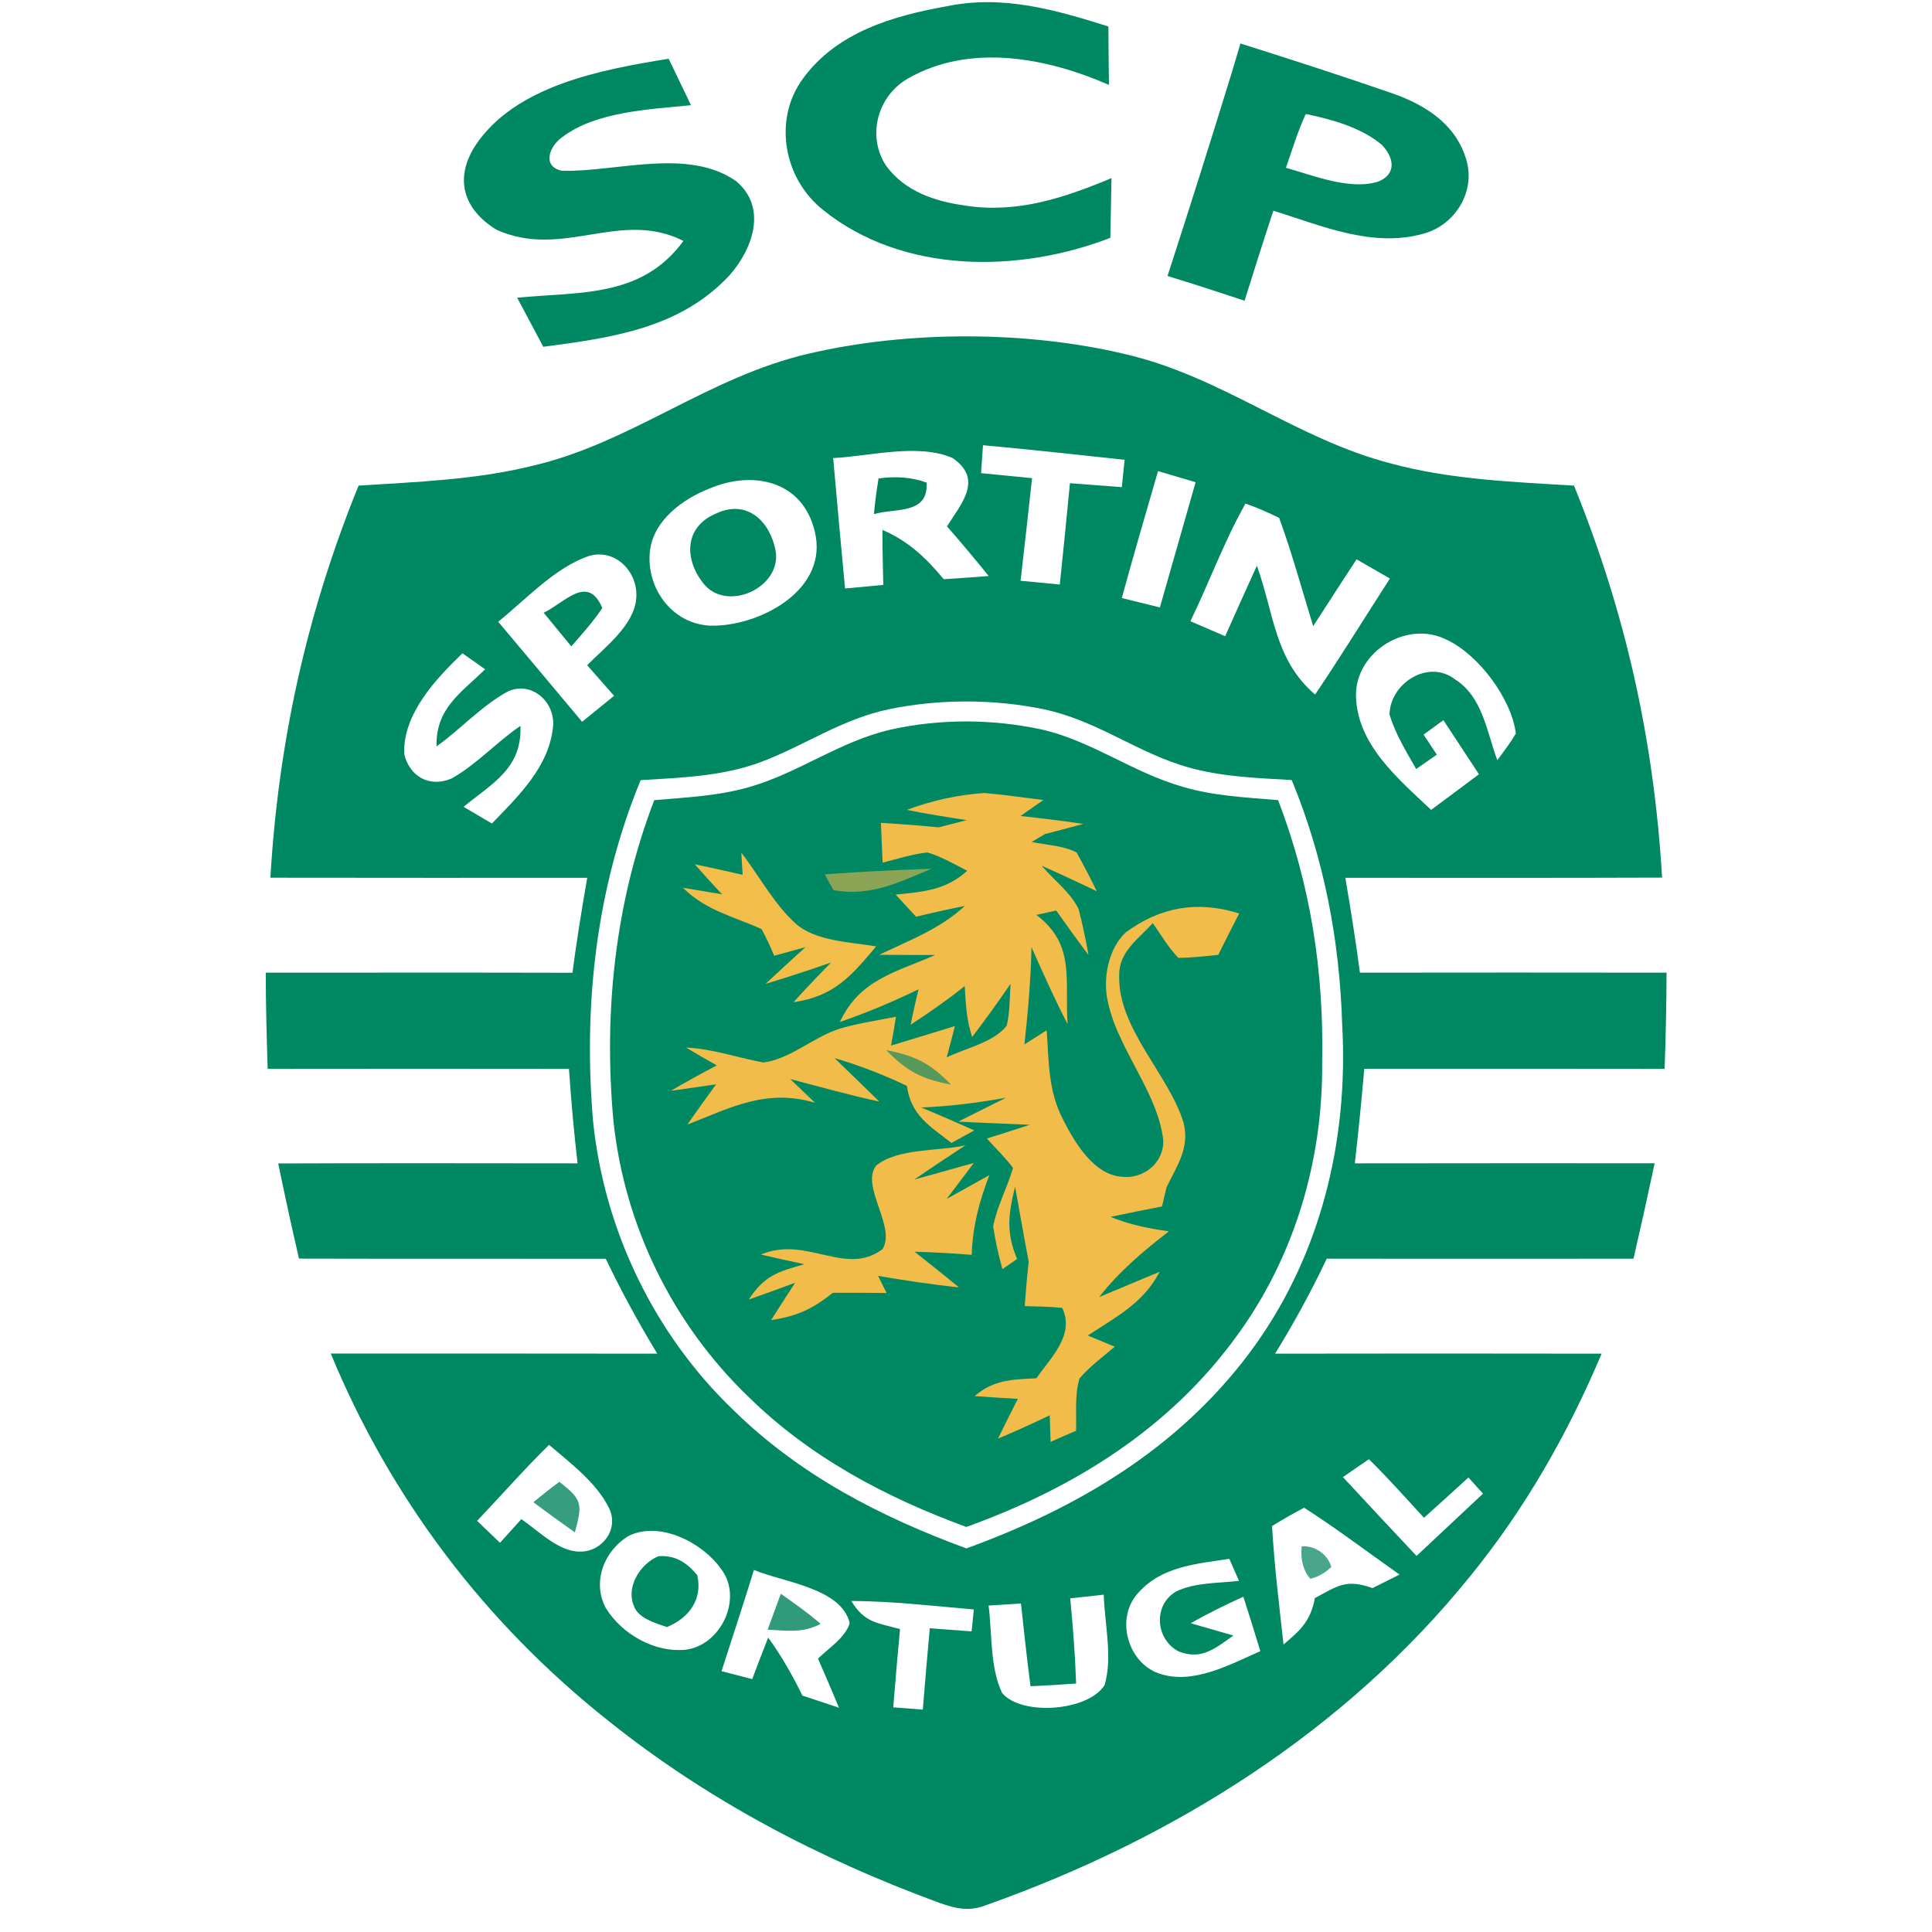
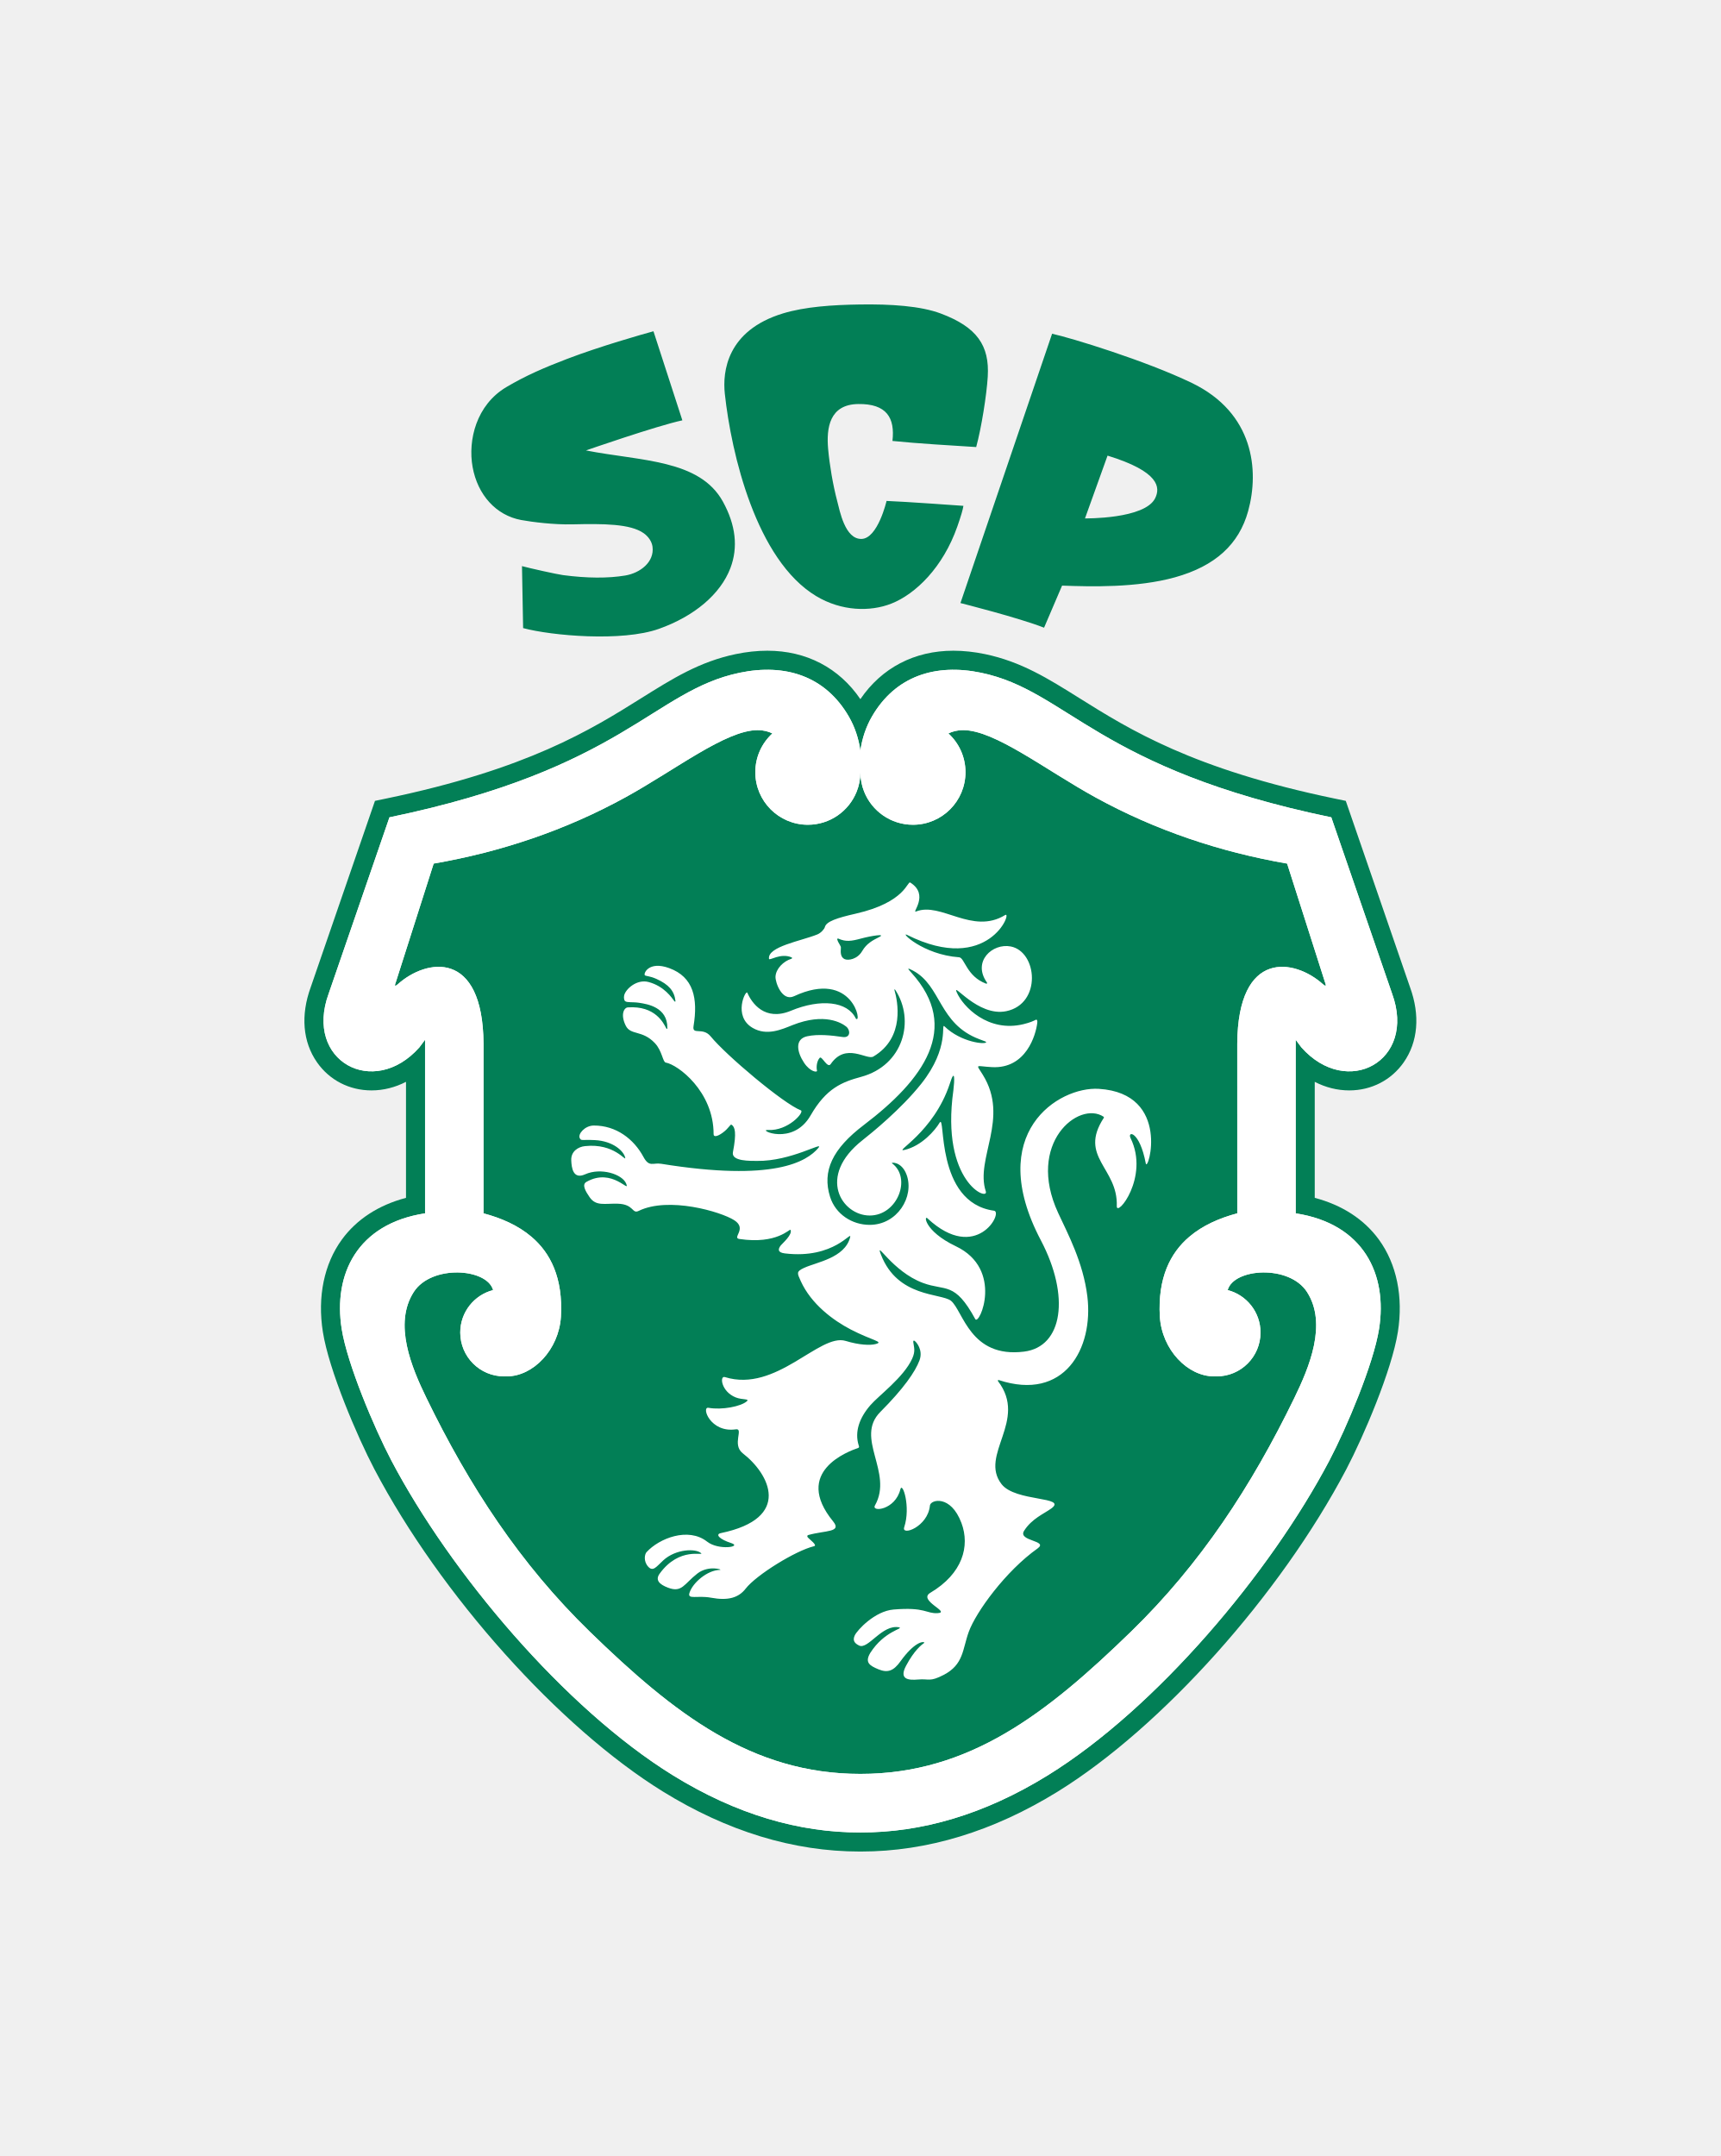
- <svg xmlns="http://www.w3.org/2000/svg" version="1.1" viewBox="0 0 200 200" width="200.0pt" height="200.0pt">
-   <path d="M 0.00 0.00 L 200.00 0.00 L 200.00 200.00 L 0.00 200.00 L 0.00 0.00 Z" fill="#ffffff" />
-   <path d="M 98.00 0.65 C 103.79 -0.56 109.26 1.01 114.74 2.74 C 114.75 4.76 114.77 6.77 114.80 8.79 C 108.36 5.97 100.44 4.45 94.02 8.11 C 90.83 9.91 89.69 14.11 91.75 17.19 C 93.73 19.85 96.80 20.85 99.97 21.29 C 105.35 22.11 110.18 20.47 115.06 18.44 C 115.02 20.50 114.99 22.56 114.94 24.62 C 105.45 28.29 93.48 28.37 85.25 21.77 C 81.13 18.55 79.98 12.38 83.14 8.11 C 86.66 3.32 92.41 1.65 98.00 0.65 Z" fill="#008863" />
-   <path d="M 128.41 4.50 C 133.71 6.18 139.02 7.89 144.27 9.71 C 147.56 10.89 150.60 12.81 151.72 16.31 C 152.88 19.72 150.67 23.35 147.25 24.22 C 142.00 25.65 136.76 23.35 131.82 21.81 C 130.79 24.91 129.81 28.02 128.84 31.13 C 126.19 30.25 123.53 29.39 120.86 28.57 C 123.13 21.58 125.34 14.58 127.50 7.56 C 127.81 6.54 128.11 5.52 128.41 4.50 Z" fill="#008863" />
-   <path d="M 69.22 6.08 C 69.99 7.68 70.76 9.29 71.53 10.89 C 67.31 11.32 61.69 11.53 58.20 14.20 C 56.90 15.10 56.04 17.22 58.17 17.68 C 63.74 17.83 71.22 15.24 76.21 18.76 C 79.48 21.51 77.91 25.81 75.49 28.53 C 70.38 34.01 63.28 34.97 56.24 35.90 C 55.34 34.21 54.44 32.51 53.54 30.82 C 60.07 30.18 66.42 30.85 70.75 24.94 C 64.19 21.62 58.23 26.89 51.37 23.77 C 48.04 21.70 46.99 18.59 49.16 15.14 C 53.28 8.83 62.35 7.19 69.22 6.08 Z" fill="#008863" />
-   <path d="M 135.17 11.80 C 137.85 12.35 140.89 13.19 143.02 14.97 C 144.27 16.24 144.65 17.98 142.70 18.79 C 139.77 19.73 135.98 18.17 133.12 17.37 C 133.76 15.52 134.35 13.58 135.17 11.80 Z" fill="#ffffff" />
-   <path d="M 116.53 36.67 C 126.58 39.01 134.21 45.48 144.07 48.00 C 150.09 49.63 156.71 49.90 162.94 50.27 C 168.30 63.49 171.21 76.61 172.06 90.85 C 161.13 90.89 150.20 90.87 139.27 90.87 C 139.82 94.14 140.35 97.41 140.78 100.69 C 151.36 100.67 161.94 100.68 172.52 100.69 C 172.51 104.01 172.44 107.33 172.32 110.65 C 161.96 110.63 151.59 110.64 141.23 110.64 C 140.94 113.91 140.63 117.17 140.25 120.43 C 150.60 120.41 160.94 120.42 171.29 120.42 C 170.59 123.72 169.86 127.01 169.10 130.30 C 158.51 130.31 147.93 130.30 137.34 130.30 C 135.74 133.69 133.96 136.93 132.00 140.13 C 143.26 140.11 154.54 140.11 165.80 140.13 C 162.31 148.40 157.87 156.20 152.19 163.17 C 139.24 179.21 121.46 190.34 102.16 197.19 C 100.35 197.92 98.93 197.59 97.16 196.95 C 84.82 192.42 73.21 186.34 62.93 178.10 C 50.20 168.00 40.45 155.14 34.24 140.12 C 45.51 140.12 56.77 140.11 68.04 140.13 C 66.10 136.93 64.32 133.68 62.71 130.31 C 52.12 130.29 41.53 130.32 30.95 130.29 C 30.19 127.01 29.48 123.73 28.80 120.44 C 39.13 120.40 49.46 120.42 59.79 120.43 C 59.41 117.17 59.12 113.92 58.90 110.65 C 48.50 110.63 38.11 110.64 27.71 110.65 C 27.60 107.33 27.52 104.01 27.51 100.69 C 38.10 100.69 48.68 100.67 59.26 100.70 C 59.69 97.41 60.22 94.14 60.79 90.87 C 49.85 90.87 38.92 90.88 27.99 90.86 C 28.83 76.68 31.77 63.43 37.12 50.27 C 43.09 49.89 49.24 49.67 55.03 48.24 C 65.35 45.87 73.27 39.01 83.76 36.60 C 94.00 34.21 106.30 34.22 116.53 36.67 Z" fill="#008863" />
-   <path d="M 98.60 47.41 C 101.83 49.62 99.52 52.12 98.03 54.49 C 99.51 56.17 100.94 57.89 102.35 59.63 C 100.80 59.75 99.25 59.86 97.70 59.96 C 95.86 57.76 94.05 56.01 91.35 54.86 C 91.35 56.76 91.39 58.65 91.44 60.55 C 90.12 60.67 88.80 60.79 87.48 60.92 C 87.06 56.42 86.64 51.92 86.25 47.42 C 90.06 47.23 95.03 45.86 98.60 47.41 Z" fill="#ffffff" />
-   <path d="M 101.76 46.09 C 106.66 46.53 111.54 47.08 116.42 47.60 L 116.13 50.43 C 114.34 50.29 112.55 50.15 110.76 50.02 C 110.43 53.52 110.07 57.02 109.71 60.51 C 108.36 60.38 107.00 60.25 105.65 60.12 C 106.06 56.58 106.45 53.04 106.84 49.50 C 105.08 49.33 103.32 49.15 101.56 48.98 L 101.76 46.09 Z" fill="#ffffff" />
-   <path d="M 90.95 49.53 C 92.65 49.29 94.30 49.37 95.92 49.96 C 96.12 53.30 92.70 52.57 90.47 53.22 C 90.58 51.99 90.74 50.76 90.95 49.53 Z" fill="#00825b" />
-   <path d="M 119.88 48.77 C 121.18 49.15 122.47 49.54 123.77 49.92 C 122.53 54.24 121.30 58.56 120.07 62.88 C 118.76 62.56 117.44 62.24 116.13 61.91 C 117.33 57.51 118.61 53.14 119.88 48.77 Z" fill="#ffffff" />
-   <path d="M 73.45 50.57 C 77.96 48.66 83.07 49.77 84.33 54.96 C 85.84 60.91 78.98 64.66 73.99 64.77 C 69.81 64.89 66.84 61.04 67.28 57.04 C 67.65 53.86 70.68 51.65 73.45 50.57 Z" fill="#ffffff" />
-   <path d="M 128.93 52.13 C 130.13 52.54 131.28 53.06 132.42 53.61 C 133.76 57.29 134.79 61.08 135.94 64.82 C 137.43 62.51 138.92 60.20 140.43 57.90 C 141.58 58.57 142.73 59.23 143.88 59.89 C 141.30 63.90 138.80 67.95 136.14 71.90 C 131.92 68.28 131.91 63.53 130.11 58.56 C 129.00 60.99 127.92 63.42 126.83 65.86 C 125.63 65.34 124.43 64.83 123.23 64.31 C 125.18 60.29 126.73 56.02 128.93 52.13 Z" fill="#ffffff" />
-   <path d="M 74.17 53.14 C 77.35 51.66 79.72 53.99 80.29 57.00 C 80.97 60.86 75.12 63.50 72.75 60.31 C 70.76 57.73 70.92 54.47 74.17 53.14 Z" fill="#008863" />
-   <path d="M 60.98 57.55 C 63.76 56.75 66.11 59.27 65.86 61.96 C 65.65 64.72 62.60 67.02 60.78 68.86 C 61.71 69.92 62.64 70.97 63.57 72.03 C 62.46 72.93 61.36 73.82 60.26 74.72 C 57.36 71.27 54.48 67.80 51.57 64.36 C 54.47 62.04 57.43 58.75 60.98 57.55 Z" fill="#ffffff" />
-   <path d="M 62.35 62.94 C 61.40 64.37 60.27 65.62 59.14 66.91 C 58.18 65.75 57.23 64.59 56.28 63.43 C 58.42 62.43 60.84 59.36 62.35 62.94 Z" fill="#00855f" />
-   <path d="M 149.78 66.24 C 153.06 67.76 156.48 72.35 156.92 75.93 C 156.36 76.90 155.66 77.80 155.00 78.70 C 153.92 75.80 153.49 72.14 150.64 70.34 C 147.89 68.19 143.92 70.70 143.84 73.95 C 144.42 75.94 145.58 77.80 146.60 79.61 L 148.74 78.12 L 147.37 76.05 L 149.42 74.55 C 150.64 76.42 151.87 78.29 153.10 80.15 C 151.45 81.39 149.80 82.61 148.15 83.84 C 144.76 80.63 140.44 77.06 140.37 71.98 C 140.35 67.41 145.71 64.14 149.78 66.24 Z" fill="#ffffff" />
-   <path d="M 47.87 67.63 C 48.66 68.17 49.44 68.73 50.22 69.29 C 47.70 71.74 45.09 73.34 45.19 77.27 C 47.68 75.49 49.86 73.06 52.55 71.59 C 54.94 70.49 57.33 72.50 57.27 74.99 C 56.96 79.27 53.72 82.35 50.92 85.25 C 49.94 84.67 48.97 84.10 47.99 83.52 C 50.99 81.06 54.04 79.56 53.88 75.14 C 51.42 76.81 49.34 79.13 46.75 80.59 C 44.48 81.56 42.38 80.40 41.84 78.03 C 41.71 73.89 45.09 70.32 47.87 67.63 Z" fill="#ffffff" />
-   <path d="M 92.03 73.42 C 97.16 72.35 102.84 72.35 107.98 73.41 C 113.62 74.57 117.76 78.00 123.20 79.49 C 126.68 80.43 130.15 80.54 133.72 80.75 C 137.05 88.84 138.67 97.27 138.94 106.01 C 139.63 118.20 136.64 130.38 129.23 140.21 C 121.79 150.06 111.48 156.13 100.04 160.29 C 91.12 157.01 82.83 152.73 75.98 146.03 C 67.74 138.16 62.53 127.34 61.39 116.02 C 60.37 104.04 61.72 91.92 66.32 80.76 C 70.55 80.50 74.85 80.37 78.86 78.85 C 83.43 77.11 87.11 74.45 92.03 73.42 Z" fill="#ffffff" />
-   <path d="M 92.19 75.53 C 97.29 74.39 102.71 74.42 107.81 75.51 C 113.06 76.71 117.17 79.94 122.47 81.46 C 125.74 82.41 128.93 82.54 132.31 82.83 C 135.68 91.62 137.06 100.60 136.87 110.00 C 136.96 120.03 134.05 129.98 128.15 138.13 C 121.16 147.86 111.17 154.06 100.03 158.07 C 91.65 154.99 83.86 150.87 77.44 144.56 C 69.61 137.01 64.64 126.85 63.50 116.03 C 62.47 104.79 63.67 93.40 67.73 82.83 C 71.09 82.54 74.28 82.41 77.55 81.48 C 82.71 80.00 86.88 76.76 92.19 75.53 Z" fill="#008863" />
-   <path d="M 101.92 82.09 C 103.96 82.27 105.99 82.57 108.01 82.82 C 107.22 83.37 106.43 83.92 105.64 84.47 C 107.81 84.71 109.98 84.97 112.14 85.29 C 110.82 85.65 109.50 86.00 108.18 86.34 C 107.72 86.61 107.25 86.89 106.79 87.16 C 108.30 87.48 110.07 87.52 111.45 88.25 C 112.18 89.56 112.88 90.90 113.54 92.26 C 111.64 91.36 109.75 90.46 107.83 89.62 C 109.06 91.06 110.81 92.38 111.65 94.09 C 112.06 95.66 112.40 97.25 112.68 98.86 C 111.54 97.34 110.43 95.80 109.34 94.26 C 108.65 94.41 107.96 94.56 107.28 94.71 C 111.38 97.80 110.19 101.47 110.52 106.02 C 109.17 103.41 107.97 100.73 106.78 98.05 C 106.71 101.42 106.41 104.77 106.05 108.12 L 108.35 106.65 C 108.59 109.92 108.49 112.92 110.05 115.90 C 111.21 118.20 113.18 121.55 116.04 121.81 C 118.34 122.12 120.51 120.39 120.42 118.03 C 119.84 112.86 115.35 108.26 114.56 103.02 C 114.27 100.81 114.86 98.11 116.52 96.53 C 120.15 93.87 123.95 93.21 128.28 94.56 C 127.55 95.99 126.82 97.42 126.11 98.85 C 124.73 98.99 123.37 99.14 121.98 99.16 C 120.97 98.10 120.17 96.77 119.34 95.56 C 117.85 97.20 115.81 98.53 115.86 100.98 C 115.70 106.47 121.03 111.27 122.52 116.22 C 123.19 118.82 121.83 120.69 120.76 122.91 C 120.60 123.57 120.45 124.23 120.29 124.89 C 118.51 125.24 116.73 125.59 114.96 125.97 C 116.92 126.77 118.90 127.17 121.00 127.47 C 118.36 129.51 115.85 131.62 113.80 134.26 C 115.89 133.41 117.95 132.51 120.04 131.66 C 118.36 134.91 115.51 136.34 112.61 138.25 C 113.54 138.64 114.47 139.03 115.40 139.41 C 114.17 140.46 112.80 141.46 111.75 142.70 C 111.23 144.39 111.46 146.35 111.39 148.11 C 110.51 148.49 109.63 148.87 108.76 149.26 C 108.73 148.34 108.70 147.43 108.67 146.51 C 106.91 147.36 105.12 148.16 103.31 148.93 C 103.99 147.55 104.67 146.17 105.37 144.81 C 103.88 144.73 102.39 144.63 100.90 144.52 C 102.88 142.81 104.80 142.81 107.29 142.68 C 108.76 140.54 111.30 138.20 109.96 135.39 C 108.67 135.26 107.38 135.24 106.08 135.21 C 106.19 133.67 106.32 132.13 106.49 130.60 C 105.99 128.01 105.55 125.42 105.08 122.84 C 104.40 125.65 104.11 127.54 105.29 130.33 C 104.78 130.68 104.28 131.03 103.77 131.38 C 103.36 129.92 103.04 128.45 102.81 126.97 C 103.20 124.91 104.27 122.94 104.87 120.91 C 104.07 119.82 103.06 118.88 102.16 117.86 C 103.64 117.40 105.13 116.92 106.60 116.44 C 104.14 116.32 101.67 116.24 99.20 116.11 C 100.84 115.29 102.49 114.47 104.13 113.64 C 101.22 114.16 98.32 114.53 95.36 114.65 C 97.21 115.40 99.04 116.21 100.86 117.02 C 100.07 117.45 99.28 117.88 98.49 118.32 C 96.26 116.56 94.31 115.49 93.88 112.41 C 91.43 111.24 88.99 110.30 86.39 109.53 C 87.93 111.03 89.49 112.52 91.02 114.03 C 87.92 113.37 84.87 112.50 81.80 111.70 C 82.65 112.52 83.51 113.34 84.37 114.16 C 79.34 112.66 75.67 114.65 71.15 116.42 C 72.13 115.02 73.12 113.63 74.13 112.25 L 69.45 112.92 C 71.01 112.00 72.60 111.13 74.21 110.29 C 73.13 109.69 72.07 109.07 71.01 108.44 C 73.78 108.57 76.34 109.50 79.04 109.99 C 81.83 109.63 84.29 107.29 86.99 106.47 C 88.87 105.92 90.84 105.64 92.75 105.25 C 92.59 106.25 92.43 107.25 92.24 108.24 C 94.44 107.56 96.65 106.91 98.85 106.22 C 98.58 107.31 98.29 108.38 98.00 109.46 C 99.94 108.51 102.84 107.92 104.21 106.19 C 104.55 104.79 104.52 103.29 104.61 101.85 C 103.33 103.72 102.01 105.55 100.64 107.35 C 100.05 105.63 99.97 103.88 99.87 102.08 C 98.07 103.52 96.19 104.82 94.27 106.08 C 94.51 104.85 94.79 103.63 95.09 102.41 C 92.42 103.71 89.74 104.83 86.94 105.80 C 89.01 101.36 92.75 100.66 96.81 98.86 C 94.88 98.86 92.95 98.86 91.02 98.84 C 94.15 97.33 97.29 96.18 99.88 93.78 C 98.19 94.12 96.51 94.49 94.83 94.90 C 94.13 94.14 93.42 93.37 92.72 92.61 C 95.59 92.31 97.89 92.17 100.13 90.14 C 98.81 89.48 97.43 88.65 96.00 88.25 C 94.44 88.41 92.89 88.92 91.37 89.30 C 91.31 87.93 91.25 86.56 91.19 85.18 C 93.19 85.30 95.17 85.45 97.15 85.65 C 98.13 85.40 99.11 85.15 100.09 84.90 C 98.01 84.59 95.94 84.25 93.87 83.84 C 96.50 82.86 99.13 82.28 101.92 82.09 Z" fill="#f2bc4a" />
-   <path d="M 71.92 89.47 C 73.58 89.82 75.23 90.18 76.88 90.56 L 76.74 88.27 C 78.60 90.67 80.13 93.60 82.39 95.63 C 84.49 97.46 88.08 97.52 90.70 97.97 C 88.13 101.03 86.36 103.14 82.14 103.75 C 83.40 102.35 84.70 100.99 86.03 99.64 C 83.78 100.43 81.53 101.16 79.25 101.85 C 80.62 100.57 81.99 99.31 83.38 98.05 C 82.30 98.35 81.22 98.65 80.14 98.94 C 79.76 98.00 79.32 97.08 78.84 96.18 C 75.94 94.87 73.08 94.27 70.70 91.90 L 74.75 92.58 C 73.78 91.56 72.85 90.52 71.92 89.47 Z" fill="#f3bd4a" />
-   <path d="M 85.38 90.52 C 89.06 90.22 92.75 90.07 96.43 89.93 C 93.06 91.35 90.04 92.84 86.29 92.15 C 85.97 91.61 85.67 91.07 85.38 90.52 Z" fill="#8ba456" />
-   <path d="M 91.74 108.71 C 94.81 109.30 96.32 110.10 98.46 112.28 C 95.40 111.70 93.93 110.94 91.74 108.71 Z" fill="#57995b" />
-   <path d="M 99.94 118.56 C 98.16 119.73 96.39 120.91 94.63 122.11 C 96.69 121.54 98.75 120.96 100.81 120.39 C 99.87 121.63 98.93 122.87 98.00 124.11 C 99.47 123.29 100.95 122.47 102.42 121.65 C 101.36 124.39 100.69 126.95 100.59 129.90 C 98.62 129.74 96.66 129.63 94.68 129.58 C 96.22 130.81 97.76 132.02 99.27 133.27 C 96.47 132.98 93.68 132.55 90.90 132.08 L 91.78 133.85 C 89.93 133.83 88.07 133.82 86.22 133.83 C 84.08 135.51 82.60 136.23 79.82 136.66 C 80.64 135.37 81.47 134.08 82.31 132.79 C 80.71 133.39 79.10 133.97 77.51 134.53 C 79.15 132.02 80.54 131.65 83.27 130.87 C 81.76 130.55 80.26 130.22 78.76 129.87 C 83.52 127.87 87.50 132.20 91.36 129.31 C 92.79 126.98 89.05 122.80 90.70 120.66 C 92.97 118.82 97.18 119.20 99.94 118.56 Z" fill="#f2bc4a" />
-   <path d="M 56.84 149.57 C 59.02 151.44 61.76 153.48 63.04 156.11 C 64.14 158.30 62.30 160.67 60.03 160.62 C 57.84 160.65 55.70 158.44 53.97 157.26 C 53.24 158.08 52.50 158.89 51.76 159.71 C 50.97 158.95 50.18 158.20 49.39 157.44 C 51.88 154.82 54.26 152.10 56.84 149.57 Z" fill="#ffffff" />
-   <path d="M 141.71 151.06 C 143.69 153.00 145.54 155.09 147.41 157.12 C 148.95 155.74 150.48 154.35 152.01 152.95 C 152.51 153.51 153.02 154.06 153.52 154.62 C 151.23 156.77 148.93 158.92 146.64 161.07 C 144.09 158.36 141.55 155.64 139.02 152.91 C 139.91 152.28 140.81 151.67 141.71 151.06 Z" fill="#ffffff" />
-   <path d="M 57.90 153.40 C 60.32 155.25 60.29 155.73 59.51 158.63 C 58.06 157.61 56.63 156.57 55.21 155.51 C 56.09 154.78 56.99 154.07 57.90 153.40 Z" fill="#379d7f" />
-   <path d="M 135.00 156.08 C 138.39 158.24 141.59 160.69 144.88 163.00 C 143.95 163.47 143.01 163.93 142.08 164.40 C 139.35 163.41 138.44 164.19 136.12 165.43 C 135.65 167.86 134.62 168.75 132.87 170.24 C 132.42 166.16 131.92 162.08 131.68 157.98 C 132.76 157.31 133.87 156.67 135.00 156.08 Z" fill="#ffffff" />
-   <path d="M 65.11 158.98 C 68.32 157.43 72.71 159.68 74.63 162.40 C 76.97 165.41 74.65 170.33 70.97 170.78 C 67.76 171.10 64.34 169.15 62.70 166.44 C 61.26 163.73 62.57 160.47 65.11 158.98 Z" fill="#ffffff" />
-   <path d="M 134.75 160.07 C 136.13 159.99 137.42 160.88 137.82 162.21 C 137.18 162.82 136.46 163.23 135.65 163.44 C 134.91 162.59 134.61 161.47 134.75 160.07 Z" fill="#49a68b" />
-   <path d="M 68.16 161.10 C 69.89 160.96 71.12 161.77 72.18 163.06 C 72.76 165.58 71.30 167.51 69.04 168.43 C 67.92 168.06 66.06 167.52 65.63 166.27 C 64.76 164.26 66.29 161.88 68.16 161.10 Z" fill="#008863" />
-   <path d="M 127.26 161.37 C 127.59 162.13 127.92 162.89 128.26 163.65 C 126.17 163.90 123.65 163.80 121.74 164.76 C 119.32 166.16 119.62 169.78 122.07 170.98 C 124.43 171.88 125.87 170.58 127.68 169.31 C 126.21 168.89 124.74 168.47 123.27 168.04 C 125.03 167.02 126.86 166.14 128.71 165.29 C 129.31 167.16 129.90 169.04 130.47 170.93 C 127.30 172.31 123.50 174.45 119.98 173.24 C 116.67 172.10 115.43 167.40 117.87 164.85 C 120.28 162.14 123.91 161.88 127.26 161.37 Z" fill="#ffffff" />
-   <path d="M 78.05 162.52 C 80.99 163.77 87.12 164.38 87.96 168.03 C 87.49 169.56 85.79 170.60 84.68 171.70 C 85.42 173.38 86.14 175.08 86.85 176.78 C 85.59 176.37 84.33 175.95 83.07 175.53 C 82.03 173.43 80.90 171.41 79.52 169.52 C 78.96 170.95 78.41 172.38 77.87 173.82 C 76.81 173.55 75.75 173.28 74.69 173.00 C 75.82 169.51 76.96 166.03 78.05 162.52 Z" fill="#ffffff" />
-   <path d="M 114.26 165.08 C 114.34 168.04 115.21 171.61 114.34 174.45 C 112.65 177.14 105.76 177.67 103.74 175.26 C 102.47 172.62 102.71 169.10 102.34 166.21 C 103.46 166.14 104.58 166.07 105.69 165.99 C 106.00 168.85 106.30 171.71 106.68 174.56 C 108.25 174.49 109.83 174.39 111.40 174.28 C 111.30 171.33 111.07 168.39 110.79 165.46 C 111.95 165.33 113.10 165.21 114.26 165.08 Z" fill="#ffffff" />
-   <path d="M 80.83 164.99 C 82.24 165.98 83.65 166.97 84.95 168.10 C 83.14 169.08 81.42 168.81 79.47 168.70 C 79.92 167.46 80.37 166.22 80.83 164.99 Z" fill="#319a7b" />
-   <path d="M 88.13 165.73 C 92.39 165.75 96.57 166.25 100.81 166.61 C 100.73 167.37 100.65 168.13 100.58 168.88 C 99.14 168.77 97.69 168.66 96.25 168.56 C 96.00 171.36 95.75 174.17 95.53 176.98 C 94.51 176.90 93.49 176.82 92.47 176.74 C 92.68 174.04 92.92 171.34 93.17 168.64 C 90.83 168.00 89.48 167.99 88.13 165.73 Z" fill="#ffffff" />
+ <svg xmlns="http://www.w3.org/2000/svg" id="Graphics" version="1.1" viewBox="0 0 252.313 316.066">
+   <defs>
+     <style>
+       .st0 {
+         fill: #027f56;
+       }
+ 
+       .st1 {
+         fill: #fff;
+       }
+     </style>
+   </defs>
+   <g id="SCP_Logo_-_80mm_Positive_Green_On_White">
+     <path class="st0" d="M197.833,159.852h0c3.251,0,6.165-1.5,7.992-4.116,2.093-2.995,2.423-6.898.93-10.994l-9.426-27.336-1.556-.322c-20.884-4.329-30.123-10.116-37.547-14.765-4.558-2.855-8.494-5.32-13.791-6.427-1.587-.331-3.147-.499-4.635-.499-5.725,0-10.521,2.51-13.645,7.102-3.125-4.592-7.921-7.102-13.645-7.102-1.488,0-3.047.168-4.635.499-5.296,1.107-9.233,3.572-13.791,6.426-7.424,4.649-16.663,10.436-37.547,14.765l-1.556.323-9.426,27.335c-1.493,4.096-1.162,7.999.93,10.995,1.828,2.616,4.741,4.116,7.992,4.116,1.737,0,3.45-.433,5.054-1.256v17.007c-4.013,1.058-7.233,3.143-9.397,6.107-2.616,3.584-3.607,8.396-2.792,13.548.887,5.615,5.038,15.337,7.564,20.14,9.676,18.399,27.064,37.821,42.285,47.231,9.449,5.841,19.162,8.802,28.871,8.802h.185c9.708,0,19.422-2.962,28.871-8.802,15.221-9.41,32.609-28.832,42.285-47.23,2.526-4.803,6.678-14.525,7.564-20.14.815-5.153-.176-9.965-2.792-13.549-2.164-2.964-5.383-5.049-9.397-6.107v-17.007c1.604.824,3.317,1.256,5.054,1.256ZM202.209,194.822c-.809,5.125-4.79,14.547-7.277,19.275-8.665,16.477-25.399,36.336-41.282,46.155-9.352,5.781-18.559,8.403-27.494,8.385-8.935.018-18.142-2.604-27.494-8.385-15.883-9.819-32.617-29.678-41.282-46.155-2.487-4.728-6.468-14.15-7.277-19.275-1.266-8.001,2.259-15.414,12.223-16.949v-25.445l-.833,1.115c-6.712,7.563-16.915,1.992-13.305-7.866l8.917-25.858c34.357-7.122,38.618-18.534,51.342-21.192,6.723-1.403,12.594.495,16.023,6.435.846,1.463,1.442,3.195,1.686,4.998.244-1.802.84-3.535,1.686-4.998,3.429-5.939,9.3-7.838,16.023-6.435,12.724,2.658,16.985,14.07,51.342,21.192l8.917,25.858c3.61,9.858-6.593,15.429-13.305,7.866l-.833-1.115v25.445c9.964,1.535,13.489,8.948,12.223,16.949ZM193.982,144.286c-4.152-3.737-12.465-5.177-12.568,8.72l.003,24.867c-2.586.69-5.065,1.758-7.044,3.449-1.395,1.188-2.542,2.689-3.307,4.585-.778,1.932-1.162,4.272-1.001,7.117.306,4.853,4.077,8.751,7.952,8.751l-.005-.013c.13.008.259.013.389.013,3.548,0,6.427-2.879,6.427-6.429,0-2.993-2.046-5.509-4.816-6.222.887-3.216,9.018-3.761,11.624.267,3.027,4.684.322,11.087-1.854,15.559-6.271,12.898-13.736,24.325-23.957,34.258-12.335,11.985-23.689,20.844-39.668,20.844s-27.333-8.86-39.668-20.844c-10.221-9.933-17.685-21.36-23.957-34.258-2.176-4.471-4.881-10.875-1.854-15.559,2.607-4.028,10.737-3.483,11.624-.267-2.77.713-4.816,3.229-4.816,6.222,0,3.551,2.879,6.429,6.427,6.429.13,0,.259-.005.389-.013l-.005.013c3.875,0,7.646-3.898,7.952-8.751.161-2.845-.223-5.184-1.001-7.117-.765-1.896-1.911-3.397-3.307-4.585-1.979-1.691-4.458-2.76-7.044-3.449l.003-24.867c-.104-13.896-8.416-12.457-12.568-8.72-.7.63-.298-.285-.298-.285l5.555-17.4c9.874-1.712,19.33-4.886,28.106-9.71,7.348-4.036,14.729-9.848,19.384-9.855.89-.003,1.611.205,2.176.485-1.541,1.406-2.505,3.431-2.505,5.682,0,4.256,3.449,7.705,7.703,7.705,3.242,0,6.017-2.002,7.153-4.84q.003-.003.003-.005c.355-.884.55-1.849.55-2.861,0,1.012.195,1.976.55,2.861q0,.003.003.005c1.136,2.837,3.911,4.84,7.153,4.84,4.253,0,7.703-3.449,7.703-7.705,0-2.251-.965-4.277-2.505-5.682.565-.28,1.286-.488,2.176-.485,4.655.008,12.037,5.82,19.384,9.855,8.777,4.824,18.233,7.998,28.106,9.71l5.555,17.4s.402.915-.298.285ZM174.747,56.135c-6.783-3.267-17.759-6.626-20.481-7.208l-13.437,39.479s8.519,2.144,12.26,3.613l2.641-6.169c4.217.15,10.962.341,16.555-1.217,5.875-1.637,9.386-4.817,10.734-9.728,1.636-5.945.84-14.382-8.272-18.77ZM169.388,73.02c-1.5,3.1-10.298,2.977-10.298,2.977l3.308-9.204c7.646,2.354,7.736,4.685,6.99,6.227ZM144.833,55.215c-.161,2.652-.919,7.465-1.696,10.322-3.65-.229-8.714-.526-12.278-.895.386-3.373-.833-5.475-5.03-5.412-4.197.063-4.682,3.481-4.399,6.616.207,2.293.688,5.192,1.335,7.64.371,1.406,1.134,5.557,3.541,5.521s3.689-5.571,3.689-5.571c2.487.085,11.267.719,11.267.719-.059.475-.353,1.498-.889,3.028-2.105,5.999-6.115,9.901-9.684,11.308-3.082,1.214-7.297,1.131-11.013-1.103-8.804-5.294-12.446-20.881-13.397-29.667-.349-3.221.291-9.259,8.507-11.769,3.244-.992,7.303-1.257,11.277-1.316,4.507-.068,8.904.204,11.902,1.333,5.283,1.986,7.146,4.681,6.867,9.246ZM107.098,83.279c-1.448,3.812-5.273,7.059-10.49,8.912-5.414,1.922-15.729,1.008-19.904-.114l-.166-9.085c1.121.304,5.113,1.2,6.021,1.318,3.526.465,6.598.483,9.131.058,2.159-.362,4.29-1.968,3.986-4.226-.097-.735-.584-1.476-1.3-1.98-1.959-1.382-5.911-1.4-10.421-1.293-2.757.065-5.953-.345-7.54-.637-3.655-.677-6.385-3.66-7.122-7.791-.701-3.941.557-9.085,4.949-11.691,2.868-1.702,5.633-2.881,8.863-4.118,4.837-1.851,11.127-3.64,12.711-4.069l4.237,13.057c-3.756.804-14.139,4.413-14.139,4.413,8.084,1.582,16.671,1.299,20.092,7.518,1.878,3.419,2.247,6.691,1.092,9.728Z" />
+     <path class="st1" d="M190.818,153.543c6.712,7.563,16.915,1.992,13.305-7.866l-8.917-25.858c-34.357-7.122-38.618-18.534-51.342-21.192-6.723-1.403-12.594.495-16.023,6.435-.846,1.463-1.442,3.195-1.686,4.998-.244-1.802-.84-3.535-1.686-4.998-3.429-5.939-9.3-7.838-16.023-6.435-12.724,2.658-16.985,14.07-51.342,21.192l-8.917,25.858c-3.61,9.858,6.593,15.429,13.305,7.866l.833-1.115v25.445c-9.964,1.535-13.489,8.948-12.223,16.949.809,5.125,4.79,14.547,7.277,19.275,8.665,16.477,25.399,36.336,41.282,46.155,9.352,5.781,18.559,8.403,27.494,8.385,8.935.018,18.142-2.604,27.494-8.385,15.883-9.819,32.617-29.678,41.282-46.155,2.487-4.728,6.468-14.15,7.277-19.275,1.266-8.001-2.259-15.414-12.223-16.949v-25.445l.833,1.115ZM181.416,177.873c-2.586.69-5.065,1.758-7.044,3.449-1.395,1.188-2.542,2.689-3.307,4.585-.778,1.932-1.162,4.272-1.001,7.117.306,4.853,4.077,8.751,7.952,8.751l-.005-.013c.13.008.259.013.389.013,3.548,0,6.427-2.879,6.427-6.429,0-2.993-2.046-5.509-4.816-6.222-.01.026-.016.054-.023.083l-.078-.109c.034.008.067.016.101.026.887-3.216,9.018-3.761,11.624.267,3.027,4.684.322,11.087-1.854,15.559-6.271,12.898-13.736,24.325-23.957,34.258-12.335,11.985-23.689,20.844-39.668,20.844s-27.333-8.86-39.668-20.844c-10.221-9.933-17.685-21.36-23.957-34.258-2.176-4.471-4.881-10.875-1.854-15.559,2.607-4.028,10.737-3.483,11.624-.267.034-.01.067-.018.101-.026l-.078.109c-.008-.029-.013-.057-.023-.083-2.77.713-4.816,3.229-4.816,6.222,0,3.551,2.879,6.429,6.427,6.429.13,0,.259-.005.389-.013l-.005.013c3.875,0,7.646-3.898,7.952-8.751.161-2.845-.223-5.184-1.001-7.117-.765-1.896-1.911-3.397-3.307-4.585-1.979-1.691-4.458-2.76-7.044-3.449l.003-24.867c-.104-13.896-8.416-12.457-12.568-8.72-.7.63-.298-.285-.298-.285l5.555-17.4c9.874-1.712,19.33-4.886,28.106-9.71,7.348-4.036,14.729-9.848,19.384-9.855.89-.003,1.611.205,2.176.485-1.541,1.406-2.505,3.431-2.505,5.682,0,4.256,3.449,7.705,7.703,7.705,3.242,0,6.017-2.002,7.153-4.84q.003-.003.003-.005c.355-.884.55-1.849.55-2.861,0,1.012.195,1.976.55,2.861q0,.003.003.005c1.136,2.837,3.911,4.84,7.153,4.84,4.253,0,7.703-3.449,7.703-7.705,0-2.251-.965-4.277-2.505-5.682.565-.28,1.286-.488,2.176-.485,4.655.008,12.037,5.82,19.384,9.855,8.777,4.824,18.233,7.998,28.106,9.71l5.555,17.4s.402.915-.298.285c-4.152-3.737-12.465-5.177-12.568,8.72l.003,24.867ZM161.115,159.622c-5.875-.363-16.789,6.457-8.494,22.209,4.305,8.176,3.229,15.604-2.462,16.314-7.934.991-8.919-5.981-10.729-7.462-1.493-1.129-7.8-.451-10.245-6.724-.95-2.437,1.608,2.436,6.147,4.118,3.343,1.238,4.635-.271,7.667,5.294.58,1.064,4.23-7.3-2.842-10.672-4.753-2.266-4.717-4.759-4.118-4.048,7.12,6.564,11.116-.969,9.714-1.162-8.734-1.204-7.051-14.474-7.985-12.893-.642,1.086-2.607,3.4-5.151,3.983-1.684.386,4.257-2.51,6.639-9.673.801-2.543.71-.474.536.939-1.9,13.508,5.257,16.317,4.753,14.802-1.596-4.812,3.545-10.687-.447-17.098-1.051-1.688-1.08-1.231,1.378-1.108,4.971.25,6.408-4.7,6.617-6.493.077-.661-.283-.417-.283-.417-.271.141-.778.375-1.73.608-5.196,1.275-8.894-2.58-9.796-4.669-.728-1.687,3.086,3.634,7.264,2.767,5.224-1.084,4.582-8.708.66-9.486-2.668-.527-5.694,2.192-3.491,5.289.061.086-.021.203-.12.167-2.879-1.069-3.145-3.812-3.965-3.871-5.356-.383-8.77-3.853-7.612-3.274,11.95,5.963,15.486-3.607,14.368-2.921-4.823,2.96-9.415-1.968-13.067-.517-.725.289,2.007-2.447-.848-4.242-.451-.284-.633,2.883-8.003,4.56-2.727.62-4.304,1.137-4.519,1.957-.077.297-.562.868-1.117,1.092-2.371.956-7.331,1.778-7.076,3.575.046.328,1.693-.915,3.321-.214.09.039.072.168-.021.196-1.194.36-2.293,1.481-2.348,2.627-.041.842.961,3.684,2.714,2.87,8.673-4.034,10.047,4.263,9.065,3.276-1.199-2.549-5.205-2.938-9.514-1.148-3.851,1.599-5.744-1.135-6.394-2.633-.222-.509-2.177,3.436.786,5.152,2.075,1.205,4.229.229,5.83-.41,4.737-1.88,7.255-.297,7.891.222.633.517.645,1.695-.549,1.517-1.538-.227-3.588-.46-5.195-.103-1.829.406-1.506,2.284-.446,3.881.898,1.353,1.981,1.469,1.897,1.138-.122-.479-.038-1.394.402-1.865.308-.33,1.132,1.61,1.604.926,2.222-3.248,5.294-.543,6.255-1.109,4.715-2.778,3.542-8.204,3.103-9.717-.025-.085-.004-.231.115-.052,2.936,4.465,1.189,11.065-5.003,12.743-2.791.756-5.12,1.665-7.412,5.653-2.627,4.571-7.857,2.041-6.262,2.137,2.98.179,5.414-2.651,4.832-2.876-2.576-.997-10.957-8.07-13.223-10.841-1.173-1.434-2.743-.113-2.512-1.519.663-4.04.012-7.192-3.578-8.496-3.005-1.091-3.802.818-3.562,1.049.151.146.702.088,1.699.538,1.796.812,2.616,1.745,2.787,3.216.017.159-.09.135-.154.054-.382-.504-1.479-2.206-3.801-2.819-1.7-.448-3.34,1.016-3.563,1.958-.081.343-.003.737.137.848.307.245,1.089.09,2.089.247,1.146.18,4.129.621,4.104,3.68.003.157-.068.229-.169.046-.386-.74-1.597-3.329-5.623-3.057-.561.038-1.113,1.048-.314,2.67.724,1.47,2.416.603,4.271,2.561,1.089,1.149,1.15,2.782,1.603,2.859,1.774.303,7.032,4.231,7.014,10.504-.001.441.549.346,1.31-.203.966-.696,1.131-1.318,1.329-1.186.493.33.752,1.137.194,4.028-.265,1.373,2.638,1.258,3.519,1.273,4.996.086,9.913-2.973,9.024-1.919-1.703,2.019-6.508,5.018-23.078,2.339-1.186-.19-1.739.568-2.59-1.015-1.391-2.584-3.979-4.609-7.285-4.59-1.299.006-2.366,1.256-2.043,1.855.229.423.283.185,2.194.279,2.699.134,4.279,1.627,4.467,2.593.124.639-1.571-2.177-5.904-1.71-.985.105-2.064.754-2.009,2.086.041,1.047.246,2.848,2.024,2.051,2.329-1.045,5.472-.016,6.028,1.36.631,1.564-2.013-2.434-5.835-.248-.694.399-.129,1.366.478,2.242.942,1.357,2.203.895,4.128.951,2.391.071,2.073,1.539,3.054,1.058,4.385-2.145,12.061.11,14.016,1.359,1.953,1.248-.364,2.586.755,2.754,5.534.829,7.392-1.554,7.499-1.34.341.684-1.183,1.98-1.416,2.274-.409.516-.528,1.047.583,1.18,7.285.88,9.862-3.48,9.579-2.368-.778,3.054-4.947,3.655-6.751,4.489-1.18.545-1.022.764-.491,1.937,1.524,3.364,4.745,5.757,7.346,7.105,3.16,1.638,4.932,1.788,3.62,2.13-.789.206-2.384.146-4.381-.462-3.846-1.171-10.158,7.648-17.708,5.302-.809-.252-.552,2.133,1.597,2.983.952.377,2.07.163,1.618.565-.841.749-3.644,1.312-5.622.954-1.088-.197.265,3.706,4.011,3.156,1.203-.176-.628,2.245,1.029,3.525,3.884,2.999,7.307,9.501-3.228,11.69-.841.175-.241.891,1.523,1.461,1.666.538-1.83,1.123-3.538-.213-2.781-2.176-7.036-.474-8.876,1.539-.281.307-.476,1.325.225,2.117.727.822,1.228.002,2.216-.904,1.882-1.727,4.817-1.753,5.551-1.063.502.473-3.15-1.035-6.077,3.013-.676.934-.039,1.569,1.229,2.049,2.057.779,2.334-.537,4.301-2.069,1.653-1.288,3.851-.548,3.306-.538-1.831.035-3.995,1.883-4.459,3.368-.324,1.037,1.115.331,3.173.711,2.487.46,4.025.012,5.06-1.325,1.561-2.017,7.359-5.59,10.022-6.224.571-.136-.644-.976-.922-1.317-.111-.137-.058-.312.129-.336,2.485-.685,4.925-.367,3.6-1.987-5.965-7.297,2.263-10.277,3.662-10.763.223-.078.129-.256.086-.39-.621-2.002.113-4.034,1.718-5.884,1.244-1.435,4.876-4.068,6.131-6.829.52-1.145.237-1.696.159-2.409-.03-.238.082-.343.353-.048,0,0,1.145,1.137.555,2.721-.619,1.661-2.338,4.145-5.737,7.552-3.822,3.832,1.947,8.851-.789,13.705-.583,1.034,2.975.701,3.725-2.361.29-1.184,1.554,2.554.561,5.563-.444,1.345,3.479-.054,3.77-3.178.081-.874,3.051-1.649,4.624,2.556,1.27,3.397.175,7.419-4.564,10.231-1.893,1.124,3.054,2.859,1.079,2.983-1.669.107-1.788-.925-6.47-.53-2.767.235-5.314,3.015-5.68,3.774-.365.759-.038,1.177.615,1.5,1.322.67,3.38-3.163,5.885-2.662.717.194-2.149.495-4.227,3.738-.842,1.402-.132,1.867,1.19,2.414,1.344.556,2.219.253,3.237-1.179,1.996-2.776,3.315-2.967,3.496-2.736.008.011.005.025-.006.032-.428.3-1.481,1.112-2.679,3.368-1.083,2.039.404,2.131,1.778,2.011,1.611-.141,1.673.395,3.735-.673,2.958-1.53,2.748-3.754,3.69-6.334,1.056-2.894,5.404-8.894,10.101-12.219,1.609-1.179-2.963-1.031-1.996-2.573,1.121-1.785,2.956-2.52,3.99-3.274,2.447-1.784-5.248-.942-7.287-3.558-3.357-4.304,3.897-9.33-.526-15.108-.06-.078.01-.194.103-.163,9.625,3.176,13.934-4.625,12.996-12.267-.612-4.988-2.868-9.178-4.281-12.233-4.744-10.245,3.046-16.505,6.663-14.1.053.035.065.111.03.164-3.761,5.756,2.099,7.308,1.904,12.926-.06,1.746,4.825-4.223,2.022-9.954-.528-1.077,1.312-1.118,2.231,3.707.286,1.498,3.81-10.268-6.887-10.932ZM128.931,137.362c-.949.477-1.857.938-2.509,2.06-.712,1.229-2.075,1.421-2.581,1.182-.613-.291-.59-1.007-.547-1.594.065-.371-.371-.672-.531-1.299-.021-.084.072-.15.151-.115,1.117.499,1.92.379,3.356-.011,1.511-.408,3.68-.739,2.662-.224ZM121.714,175.462c-1.193-3.786.335-7.038,4.952-10.543,8.73-6.628,14.305-14.213,6.98-22.307-.574-.634-.713-.82.223-.324,4.193,2.225,3.736,7.806,9.735,10.058.905.341.995.36.992.431-.018.393-3.673.049-6.099-2.306-.608-.59.857,3.026-3.414,8.406-2.959,3.726-7.322,7.257-8.588,8.251-6.796,5.332-3.051,11.065,1.031,11.065s6.184-5.519,3.259-7.663c-.194-.142,1.432-.311,2.158,1.714,1.145,3.196-1.375,7.319-5.425,7.319-2.575,0-5.004-1.563-5.803-4.101Z" />
+   </g>
</svg>
